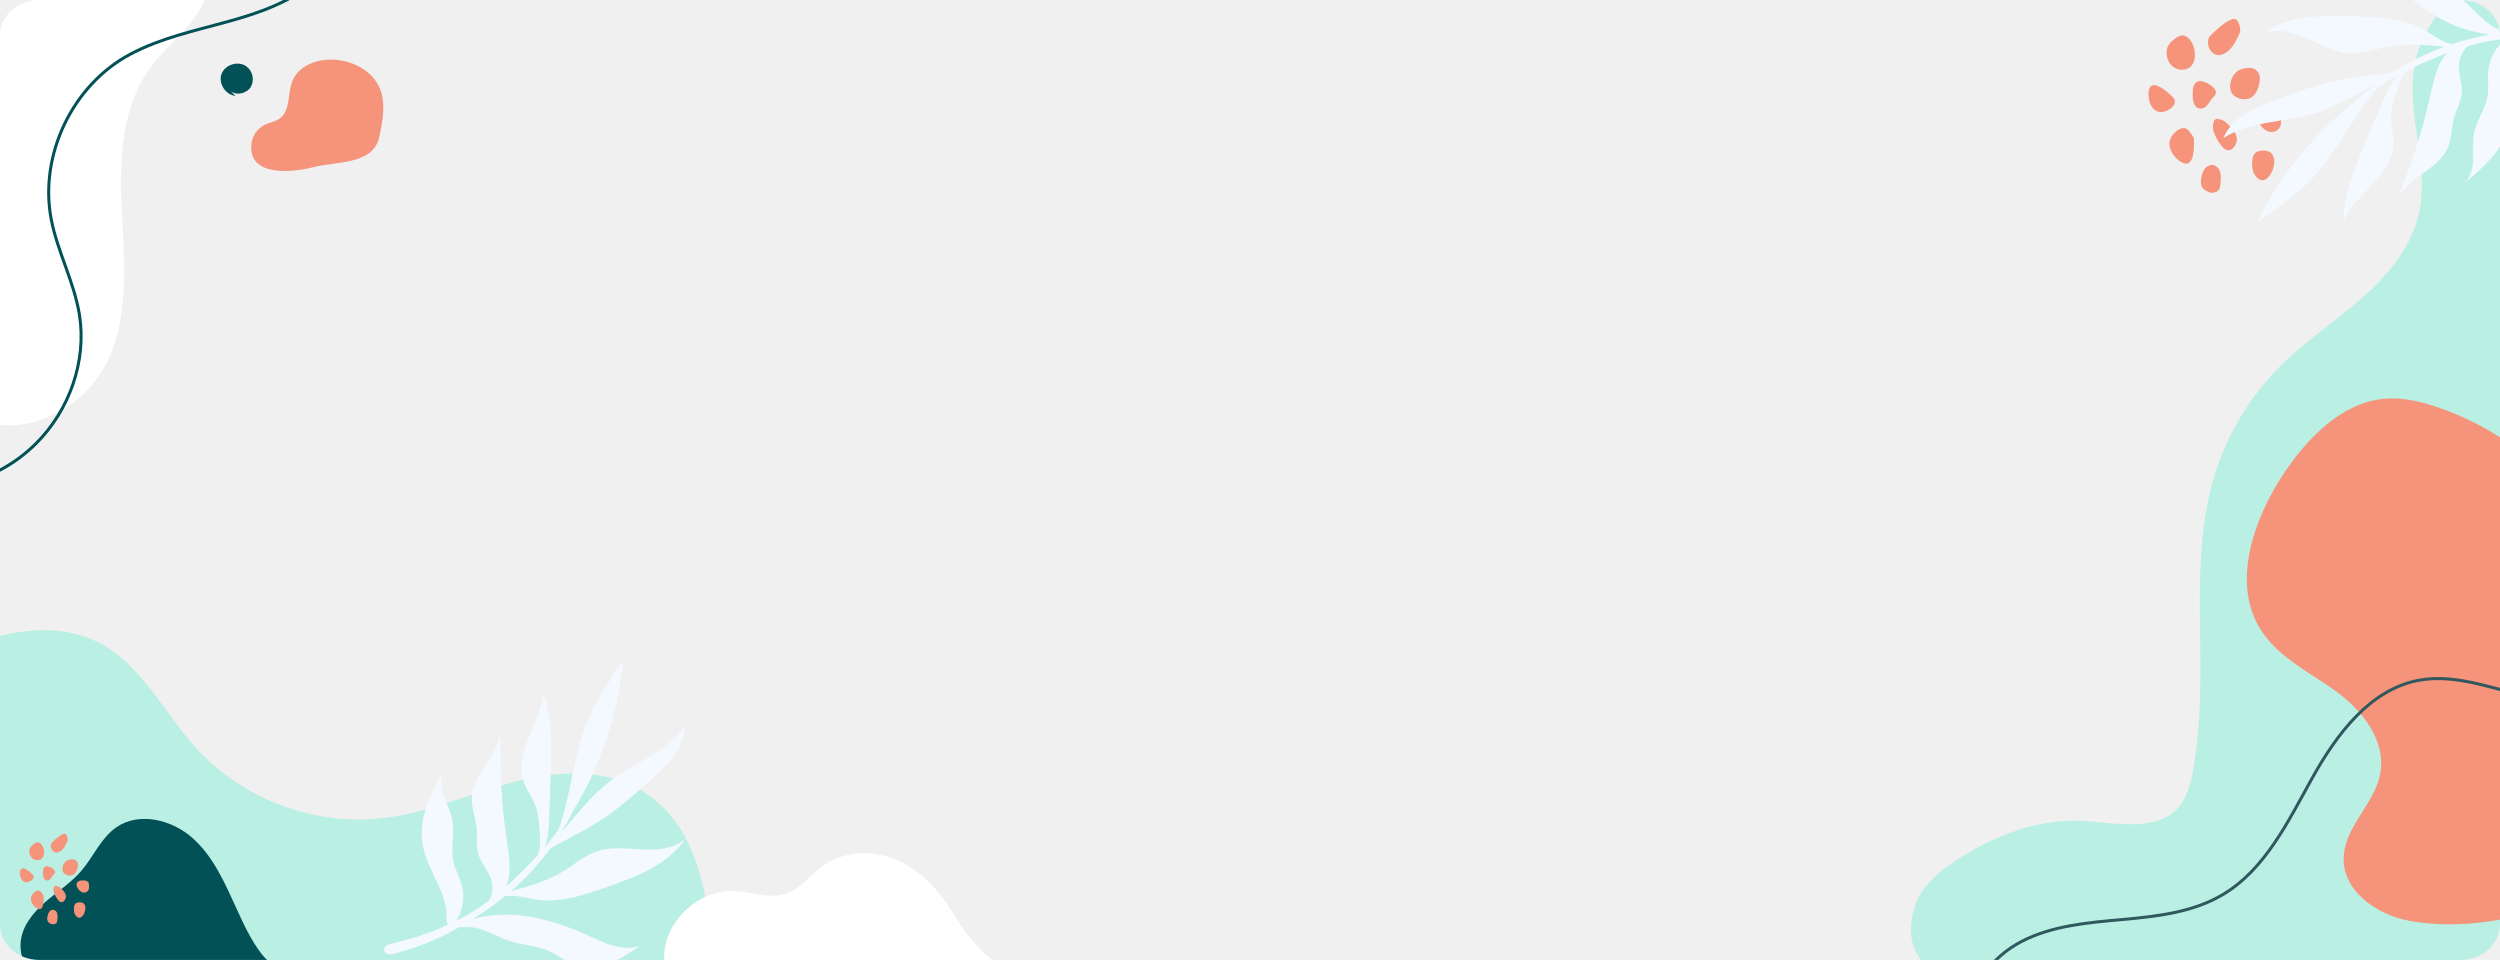
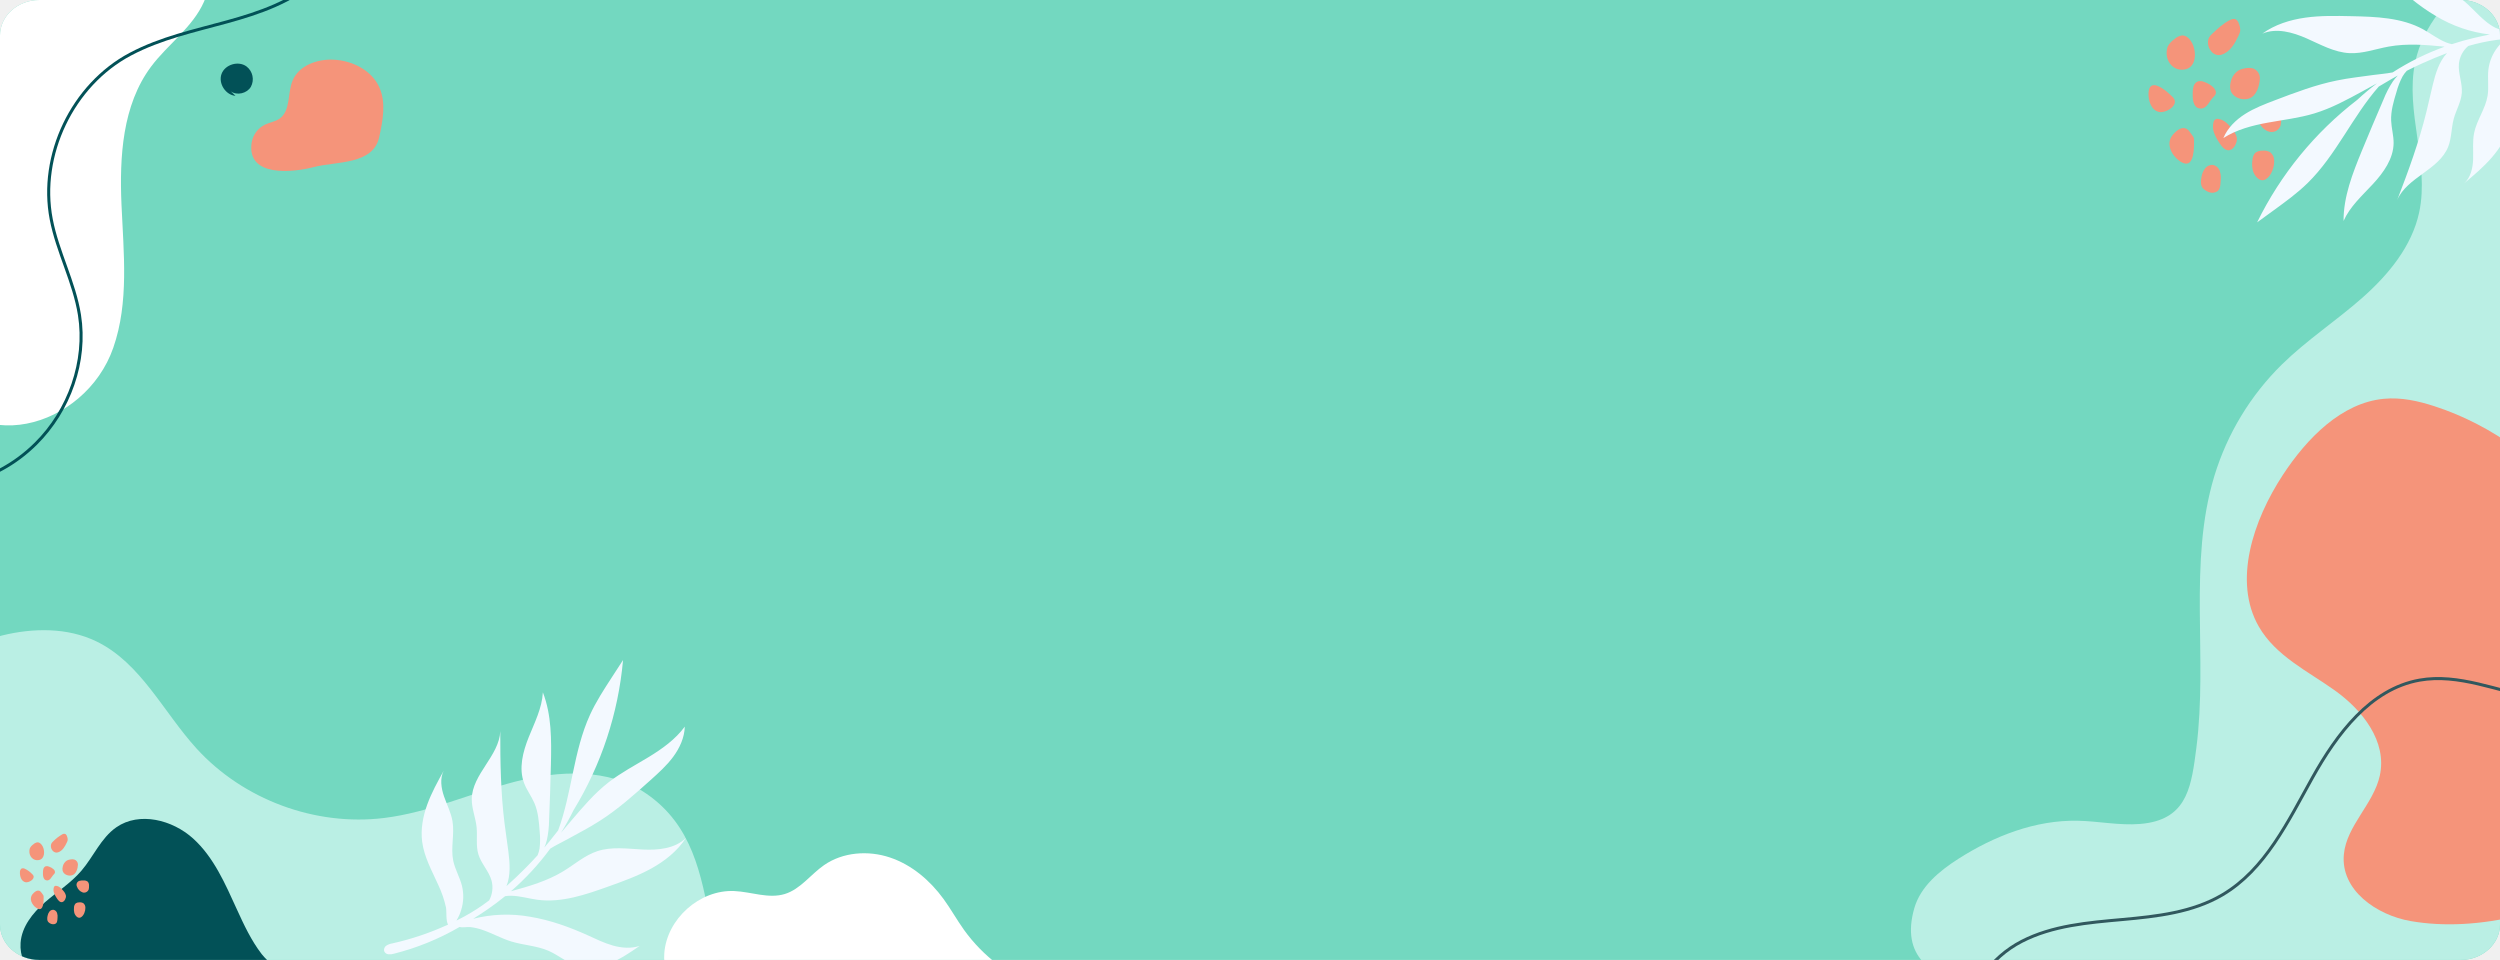
<svg xmlns="http://www.w3.org/2000/svg" width="1320" height="506.835" viewBox="0 0 1320 506.835">
  <defs>
    <clipPath id="clip-path">
      <path id="Rectangle_652" data-name="Rectangle 652" d="M1299.213,0H20.787C9.307,0,0,8.4,0,18.772V488.063c0,10.367,9.307,18.772,20.787,18.772H1299.213c11.48,0,20.787-8.4,20.787-18.772V18.772C1320,8.4,1310.693,0,1299.213,0Z" transform="translate(144.332 70)" fill="#73d8c0" />
    </clipPath>
  </defs>
-   <g id="Enmascarar_grupo_60" data-name="Enmascarar grupo 60" transform="translate(-144.332 -70)" clip-path="url(#clip-path)">
-     <g id="Grupo_1054384" data-name="Grupo 1054384" transform="translate(-260.063 -469.798)">
-       <path id="Trazado_771747" data-name="Trazado 771747" d="M1445.033,638.072c20.539-3.731,22.568-20.078,25.08-39.583,6.151-47.763-4.474-97.612,9.544-143.684a139.751,139.751,0,0,1,35.672-58.8c13.12-12.866,28.65-23,42.423-35.164s26.161-27.147,30.009-45.115c5.572-26.013-7.615-53.314-2.09-79.337,4.1-19.3,18.092-35.187,34.106-46.708,8.006-5.76,17.2-10.822,27.064-10.579,13.5.333,25.074,10.845,30.719,23.118s6.52,26.125,7.266,39.613c5.069,91.624,8.222,183.566,1.731,275.1-3.9,55.044-11.829,111.485-39.38,159.3-8.077,14.017-18,27.346-31.265,36.6-17.322,12.087-38.883,16.28-59.894,18.455-47.823,4.948-96.068.941-143.979-3.068-26.678-2.232-105.387,5.573-90.847-45.083,3.281-11.432,13.2-19.627,23.223-26.03,18.873-12.056,40.686-20.586,63.076-20.133,10.975.222,21.909,2.583,32.85,1.7Q1442.835,638.473,1445.033,638.072Z" transform="translate(93.962 336.174)" fill="#baefe4" />
-       <path id="Trazado_771748" data-name="Trazado 771748" d="M260.739,794.082c-.48-2.367-.932-4.736-1.379-7.095-5.08-26.775-9.76-52.414-34.019-69.067-19.738-13.548-46.147-12.31-69.32-6.3S110.665,727.853,86.9,730.778c-36.33,4.471-74.461-9.667-99.092-36.744-17.513-19.25-29.41-45.173-52.843-56.5-15.311-7.4-33.39-7.165-49.9-3.088-30.36,7.5-56.856,27.373-75.575,52.423s-30.074,55.025-36.381,85.654a299.363,299.363,0,0,0,1.013,125.047c9.669,43.379,29.9,85.485,63.247,114.87,15.984,14.087,34.594,24.955,53.988,33.777,80.832,36.768,173.273,37.931,261.657,29.328,54.337-5.289,109.833-14.531,156.838-42.3,27.356-16.161,31.363-45.294,40.953-72.9,9.679-27.866,3.95-61.618-17.013-82.942-19-19.329-47.716-28.758-62.038-51.772C265.835,816.115,262.98,805.132,260.739,794.082Z" transform="translate(520.305 240.916)" fill="#baefe4" />
-       <path id="Trazado_771749" data-name="Trazado 771749" d="M36.152,135.909c8.362-24.038,5.425-50.145,4.332-75.431s.413-52.636,15.626-73c8.862-11.863,21.945-20.671,27.917-34.244C92.931-67,82.41-91.127,65.982-105.052c-8.66-7.34-19.4-12.877-30.785-12.626-14.273.314-27.068,9.533-37.3,19.892C-46.542-52.8-58.2,14.8-64.88,77.731c-2.565,24.156-4.55,49.62,5.212,71.517C-39.046,195.5,21.233,178.8,36.152,135.909Z" transform="translate(428.063 587.484)" fill="#fff" />
-       <path id="Trazado_771750" data-name="Trazado 771750" d="M26.768,911.307c-6.127-13.421-12.147-27.47-23.078-37.379s-28.424-14.355-40.553-5.954C-45,873.612-48.927,883.491-55.38,891c-5.543,6.451-12.875,11.061-19.279,16.658S-86.826,920.5-87.428,928.987c-.984,13.88,11.774,24.7,24.174,31.016A137.232,137.232,0,0,0,6.138,974.659C18.25,974,51.5,969.221,52.007,951.976c.2-6.825-8.383-12.16-12.133-17.039C34.392,927.808,30.483,919.446,26.768,911.307Z" transform="translate(502.691 108.627)" fill="#025157" />
-       <path id="Trazado_771751" data-name="Trazado 771751" d="M633.834,1042.341a85.567,85.567,0,0,1-40.412-30.565c-3.786-5.3-6.954-11.02-10.787-16.285-7.133-9.8-16.8-18.047-28.29-21.9s-24.871-2.872-34.816,4.051c-7.078,4.927-12.446,12.684-20.688,15.222-8.572,2.639-17.678-1.14-26.638-1.557-18.309-.852-35.808,14.778-37.02,33.067-.213,3.217.051,6.588,1.648,9.389,1.487,2.609,3.985,4.476,6.533,6.063,10.857,6.764,23.6,9.711,36.149,12.213,31.122,6.206,62.617,10.325,94.084,14.441l36.615,4.788c7.171.938,14.924,1.772,21.225-1.777a16.87,16.87,0,0,0-12.194-31.108" transform="translate(319.944 18.961)" fill="#fff" />
-       <g id="Grupo_1054382" data-name="Grupo 1054382" transform="translate(520.914 571.267)">
-         <path id="Trazado_771752" data-name="Trazado 771752" d="M328.107,270.06c1.892-8.725,3.719-18.165.045-26.3-4.106-9.09-14.415-14.186-24.381-14.587-8.541-.344-18.119,3.129-21.4,11.023-2.785,6.707-.944,15.915-6.871,20.111-2.278,1.612-5.2,1.98-7.715,3.182a12.832,12.832,0,0,0-7.045,9.552c-2.707,18.508,22.036,15.671,32.68,12.883C305.441,282.776,324.9,284.838,328.107,270.06Z" transform="translate(-244.396 -229.149)" fill="#f5947a" />
-         <path id="Trazado_771753" data-name="Trazado 771753" d="M236.989,247.605c3.317,2.323,8.476,1.093,10.577-2.37a8.472,8.472,0,0,0-2.315-10.818c-4.278-3.118-11.3-1.008-13.144,3.953s2.079,11.148,7.354,11.588" transform="translate(-231.644 -230.828)" fill="#025157" />
+   <g id="Grupo_1054857" data-name="Grupo 1054857" transform="translate(-122.332 -70)">
+     <path id="Rectangle_652-2" data-name="Rectangle 652" d="M1299.213,0H20.787C9.307,0,0,8.4,0,18.772V488.063c0,10.367,9.307,18.772,20.787,18.772H1299.213c11.48,0,20.787-8.4,20.787-18.772V18.772C1320,8.4,1310.693,0,1299.213,0Z" transform="translate(122.332 70)" fill="#73d8c0" />
+     <g id="Enmascarar_grupo_60" data-name="Enmascarar grupo 60" transform="translate(-22)" clip-path="url(#clip-path)">
+       <g id="Grupo_1054384" data-name="Grupo 1054384" transform="translate(-260.063 -469.798)">
+         <path id="Trazado_771747" data-name="Trazado 771747" d="M1445.033,638.072c20.539-3.731,22.568-20.078,25.08-39.583,6.151-47.763-4.474-97.612,9.544-143.684a139.751,139.751,0,0,1,35.672-58.8c13.12-12.866,28.65-23,42.423-35.164s26.161-27.147,30.009-45.115c5.572-26.013-7.615-53.314-2.09-79.337,4.1-19.3,18.092-35.187,34.106-46.708,8.006-5.76,17.2-10.822,27.064-10.579,13.5.333,25.074,10.845,30.719,23.118s6.52,26.125,7.266,39.613c5.069,91.624,8.222,183.566,1.731,275.1-3.9,55.044-11.829,111.485-39.38,159.3-8.077,14.017-18,27.346-31.265,36.6-17.322,12.087-38.883,16.28-59.894,18.455-47.823,4.948-96.068.941-143.979-3.068-26.678-2.232-105.387,5.573-90.847-45.083,3.281-11.432,13.2-19.627,23.223-26.03,18.873-12.056,40.686-20.586,63.076-20.133,10.975.222,21.909,2.583,32.85,1.7Q1442.835,638.473,1445.033,638.072Z" transform="translate(93.962 336.174)" fill="#baefe4" />
+         <path id="Trazado_771748" data-name="Trazado 771748" d="M260.739,794.082c-.48-2.367-.932-4.736-1.379-7.095-5.08-26.775-9.76-52.414-34.019-69.067-19.738-13.548-46.147-12.31-69.32-6.3S110.665,727.853,86.9,730.778c-36.33,4.471-74.461-9.667-99.092-36.744-17.513-19.25-29.41-45.173-52.843-56.5-15.311-7.4-33.39-7.165-49.9-3.088-30.36,7.5-56.856,27.373-75.575,52.423s-30.074,55.025-36.381,85.654a299.363,299.363,0,0,0,1.013,125.047c9.669,43.379,29.9,85.485,63.247,114.87,15.984,14.087,34.594,24.955,53.988,33.777,80.832,36.768,173.273,37.931,261.657,29.328,54.337-5.289,109.833-14.531,156.838-42.3,27.356-16.161,31.363-45.294,40.953-72.9,9.679-27.866,3.95-61.618-17.013-82.942-19-19.329-47.716-28.758-62.038-51.772C265.835,816.115,262.98,805.132,260.739,794.082Z" transform="translate(520.305 240.916)" fill="#baefe4" />
+         <path id="Trazado_771749" data-name="Trazado 771749" d="M36.152,135.909c8.362-24.038,5.425-50.145,4.332-75.431s.413-52.636,15.626-73c8.862-11.863,21.945-20.671,27.917-34.244C92.931-67,82.41-91.127,65.982-105.052c-8.66-7.34-19.4-12.877-30.785-12.626-14.273.314-27.068,9.533-37.3,19.892C-46.542-52.8-58.2,14.8-64.88,77.731c-2.565,24.156-4.55,49.62,5.212,71.517C-39.046,195.5,21.233,178.8,36.152,135.909Z" transform="translate(428.063 587.484)" fill="#fff" />
+         <path id="Trazado_771750" data-name="Trazado 771750" d="M26.768,911.307c-6.127-13.421-12.147-27.47-23.078-37.379s-28.424-14.355-40.553-5.954C-45,873.612-48.927,883.491-55.38,891c-5.543,6.451-12.875,11.061-19.279,16.658S-86.826,920.5-87.428,928.987c-.984,13.88,11.774,24.7,24.174,31.016A137.232,137.232,0,0,0,6.138,974.659C18.25,974,51.5,969.221,52.007,951.976c.2-6.825-8.383-12.16-12.133-17.039C34.392,927.808,30.483,919.446,26.768,911.307Z" transform="translate(502.691 108.627)" fill="#025157" />
+         <path id="Trazado_771751" data-name="Trazado 771751" d="M633.834,1042.341a85.567,85.567,0,0,1-40.412-30.565c-3.786-5.3-6.954-11.02-10.787-16.285-7.133-9.8-16.8-18.047-28.29-21.9s-24.871-2.872-34.816,4.051c-7.078,4.927-12.446,12.684-20.688,15.222-8.572,2.639-17.678-1.14-26.638-1.557-18.309-.852-35.808,14.778-37.02,33.067-.213,3.217.051,6.588,1.648,9.389,1.487,2.609,3.985,4.476,6.533,6.063,10.857,6.764,23.6,9.711,36.149,12.213,31.122,6.206,62.617,10.325,94.084,14.441l36.615,4.788c7.171.938,14.924,1.772,21.225-1.777a16.87,16.87,0,0,0-12.194-31.108" transform="translate(319.944 18.961)" fill="#fff" />
+         <g id="Grupo_1054382" data-name="Grupo 1054382" transform="translate(520.914 571.267)">
+           <path id="Trazado_771752" data-name="Trazado 771752" d="M328.107,270.06c1.892-8.725,3.719-18.165.045-26.3-4.106-9.09-14.415-14.186-24.381-14.587-8.541-.344-18.119,3.129-21.4,11.023-2.785,6.707-.944,15.915-6.871,20.111-2.278,1.612-5.2,1.98-7.715,3.182a12.832,12.832,0,0,0-7.045,9.552c-2.707,18.508,22.036,15.671,32.68,12.883C305.441,282.776,324.9,284.838,328.107,270.06Z" transform="translate(-244.396 -229.149)" fill="#f5947a" />
+           <path id="Trazado_771753" data-name="Trazado 771753" d="M236.989,247.605c3.317,2.323,8.476,1.093,10.577-2.37a8.472,8.472,0,0,0-2.315-10.818c-4.278-3.118-11.3-1.008-13.144,3.953s2.079,11.148,7.354,11.588" transform="translate(-231.644 -230.828)" fill="#025157" />
+         </g>
+         <path id="Trazado_771754" data-name="Trazado 771754" d="M-244.236,275.347c54,4.352,123.559,31.788,167.7-12.007,17.623-17.485,26.9-43.411,23.027-67.932-2.748-17.381-11.6-33.285-14.92-50.567C-74.924,110.989-57.166,73.9-26.72,57.735c32.333-17.168,70.808-15.1,99.6-40.146a112.256,112.256,0,0,0,25.9-33.668,76.055,76.055,0,0,0,6.675-17.368C111.392-59.082,98.24-84.864,85.52-107.9" transform="translate(499.865 510.709)" fill="none" stroke="#025157" stroke-miterlimit="10" stroke-width="1.607" />
+         <path id="Trazado_771755" data-name="Trazado 771755" d="M63.719,484.751c4.139-20.548,1.385-42.53,7.05-62.862,2.042-7.329,5.147-14.311,8.24-21.262l4.486-10.08A183.435,183.435,0,0,1,70.071,472.96a132.184,132.184,0,0,1-4.658,12.766q2.185-3.612,4.377-7.219c4.9-8.039,9.838-16.142,16.272-23.013,5.71-6.1,12.472-11.09,18.836-16.5s12.462-11.4,16.293-18.825c.745,5.736-.883,11.579-3.556,16.709s-6.351,9.654-10,14.139c-7.253,8.907-14.549,17.859-23.163,25.458-4.83,4.332-10.121,8.128-15.21,12.142-2.254,1.778-5.419,3.905-8.143,6.273a137.854,137.854,0,0,1-16.97,25.477c9.083-4.1,18.115-8.358,25.673-14.78,5.3-4.5,9.862-10.058,16.047-13.245,7.171-3.7,15.576-3.741,23.6-4.614s16.645-3.086,21.488-9.538c-3.331,7.447-9.018,13.648-15.445,18.673s-13.617,8.97-20.772,12.891C83.406,515.963,71.514,522.33,58.6,522.633c-4.677.109-9.386-.588-14.016.081a18.872,18.872,0,0,0-3.088.72q-3.968,4.45-8.31,8.547-3.211,3.025-6.489,5.888a70.894,70.894,0,0,1,29.542-5.776c10.669.077,21.249,2.075,31.537,4.9,4.621,1.269,9.225,2.713,13.984,3.273s9.766.181,14.017-2.033c-4.36,4.156-8.768,8.349-13.953,11.416s-11.289,4.949-17.246,4.06c-5.571-.831-10.529-3.972-15.982-5.383-6.524-1.688-13.432-.828-20.1-1.775-5.477-.777-10.718-2.76-16.17-3.692a29.78,29.78,0,0,0-6.3-.446c-1.773.077-3.831.98-5.539.829-.062-.006-.113-.014-.17-.021A133.782,133.782,0,0,1-11.7,562.6a7.731,7.731,0,0,1-2.874.776,2.73,2.73,0,0,1-2.5-1.341,2.768,2.768,0,0,1,.753-3.052,8.419,8.419,0,0,1,2.915-1.617,147.863,147.863,0,0,0,27.524-14.421c-1.469-1.385-1.884-7.044-2.5-8.7A56.427,56.427,0,0,0,5.655,523C1.19,516.2-3.986,509.64-6.273,501.837c-1.868-6.373-1.669-13.21-.413-19.732s3.535-12.8,5.8-19.037c-1.423,4.41.1,9.241,2.266,13.337s5,7.88,6.482,12.272c2.225,6.607,1.183,14.012,3.645,20.535,1.636,4.335,4.713,7.984,6.568,12.229a23.771,23.771,0,0,1,1.641,12.907,22.9,22.9,0,0,1-1.591,5.833q1.973-1.41,3.9-2.883a103.268,103.268,0,0,0,11.5-10.367,14.214,14.214,0,0,0-.411-10.562c-2.162-4.693-6.757-7.9-9.015-12.549-2.1-4.323-1.94-9.37-3.171-14.015-1.292-4.872-4.118-9.3-4.846-14.29-1.9-13,10.752-24.7,9.268-37.75,2.5,16.09,5.336,32.168,9.856,47.811,1.381,4.781,2.92,9.514,4.3,14.293,1.669,5.765,3.25,12.194,1.861,18.2,2.988-3.638,5.824-7.377,8.514-11.106q2.684-3.721,5.181-7.572a15.647,15.647,0,0,0,.458-3.736,38.087,38.087,0,0,0-1.318-8.667c-1.17-5.044-2.384-10.195-5.151-14.571-2.108-3.334-5.05-6.1-7-9.529-4.112-7.231-3.22-16.22-1.371-24.33s4.551-16.279,3.666-24.55c6.457,11.075,8.434,24.12,10.14,36.825q1.959,14.593,3.652,29.22a52.293,52.293,0,0,1,.486,10.849,24.7,24.7,0,0,1-.687,3.919q2.127-3.494,4.1-7.079C62.588,486.768,63.149,485.767,63.719,484.751Z" transform="translate(711.992 489.504) rotate(9)" fill="#f3f9ff" />
+         <g id="Grupo_1054383" data-name="Grupo 1054383" transform="translate(-128.174 522.499)">
+           <path id="Trazado_771758" data-name="Trazado 771758" d="M1720.12,180.691c-.461,2.236-.667,5.07,1.3,6.585,1.469,1.128,3.289,2.113,5.212,1.758,3.535-.652,3.4-3.346,3.62-6.481a11.526,11.526,0,0,0-.482-4.953,4.862,4.862,0,0,0-3.569-3.19,4.765,4.765,0,0,0-4.231,1.865A10.1,10.1,0,0,0,1720.12,180.691Z" transform="translate(-25.16 -70.018)" fill="#f5947a" />
+           <path id="Trazado_771759" data-name="Trazado 771759" d="M1701.073,143.653a3.885,3.885,0,0,0-.177-1.325,4.041,4.041,0,0,0-.557-.932l-1.36-1.869a6.043,6.043,0,0,0-1.756-1.813,3.9,3.9,0,0,0-3.264-.127,8.661,8.661,0,0,0-2.776,1.879,10.344,10.344,0,0,0-2.471,3.182c-2.209,4.848,1.936,10.9,6.326,12.951C1701.377,158.564,1701.119,147.022,1701.073,143.653Z" transform="translate(-10.062 -52.366)" fill="#f5947a" />
+           <path id="Trazado_771760" data-name="Trazado 771760" d="M1680.738,101.727a4.977,4.977,0,0,0-1.444-1.874c-2.31-2.166-4.707-4.387-7.68-5.479a3.786,3.786,0,0,0-2.8-.155c-1.353.6-1.748,2.32-1.828,3.8-.209,3.856,1.25,9.394,5.787,10.194C1675.83,108.753,1682.023,105.44,1680.738,101.727Z" transform="translate(0 -31.76)" fill="#f5947a" />
+           <path id="Trazado_771761" data-name="Trazado 771761" d="M1698.794,48.074c-1.109-2.139-3-4.286-5.407-4.178a7.591,7.591,0,0,0-4.136,2.069,10.263,10.263,0,0,0-3.478,3.92,8.786,8.786,0,0,0-.5,2.627c-.393,5.437,3.82,10.529,9.738,9.326C1701.118,60.6,1701.019,52.367,1698.794,48.074Z" transform="translate(-8.705 -7.9)" fill="#f5947a" />
+           <path id="Trazado_771762" data-name="Trazado 771762" d="M1743.049,36.146a8.688,8.688,0,0,0,.872-2.463,8.112,8.112,0,0,0-.718-3.906,3.915,3.915,0,0,0-1.528-2.216c-1.042-.568-2.333-.117-3.387.427-3.454,1.784-6.331,4.486-9.159,7.153a8.31,8.31,0,0,0-1.553,1.772,5.673,5.673,0,0,0-.69,2.711c-.107,3.726,3.2,7.839,7.227,6.535C1738.687,44.677,1741.145,40.18,1743.049,36.146Z" transform="translate(-28.526)" fill="#f5947a" />
+           <path id="Trazado_771763" data-name="Trazado 771763" d="M1721.931,98.89a7.6,7.6,0,0,0,1.672-2.032c.508-1.3-.286-2.752-1.281-3.727a12.792,12.792,0,0,0-4.639-2.739,5.2,5.2,0,0,0-3.371-.339,3.932,3.932,0,0,0-2.293,2.467,11.211,11.211,0,0,0-.5,3.435c-.1,2.823-.038,7.92,3.732,8.416C1718.777,104.835,1720.1,100.958,1721.931,98.89Z" transform="translate(-21.203 -29.799)" fill="#f5947a" />
+           <path id="Trazado_771764" data-name="Trazado 771764" d="M1764.948,82.158a5.4,5.4,0,0,0-3.679-5.249,8.915,8.915,0,0,0-4.141-.048,10.763,10.763,0,0,0-3.274,1,9.366,9.366,0,0,0-4.268,6.11,8.849,8.849,0,0,0-.189,4.169c.933,4.015,5.962,5.905,9.692,4.722C1763.266,91.534,1764.768,86.021,1764.948,82.158Z" transform="translate(-39.163 -23.491)" fill="#f5947a" />
+           <path id="Trazado_771765" data-name="Trazado 771765" d="M1788.9,126.633a11.81,11.81,0,0,0,.293-3.324c-.01-1.494-.073-3.133-1.069-4.246-1.083-1.211-2.888-1.383-4.511-1.429a12.369,12.369,0,0,0-3.741.3,4.125,4.125,0,0,0-2.962,5.8c.958,2.63,3.217,5.47,6.058,6.12A5,5,0,0,0,1788.9,126.633Z" transform="translate(-52.179 -42.999)" fill="#f5947a" />
+           <path id="Trazado_771766" data-name="Trazado 771766" d="M1744.541,138.089a10.445,10.445,0,0,0-2.677-4.993c-1.839-2.247-4.027-4.556-6.9-4.969a2.073,2.073,0,0,0-2.7,1.523,9.168,9.168,0,0,0,.219,5.7,23.419,23.419,0,0,0,2.68,5.129c1.142,1.769,3.143,4.718,5.65,4.063C1743.226,143.909,1744.842,140.358,1744.541,138.089Z" transform="translate(-30.915 -47.981)" fill="#f5947a" />
+           <path id="Trazado_771767" data-name="Trazado 771767" d="M1783.067,165.538a5.767,5.767,0,0,0-2-4.606,6.754,6.754,0,0,0-4.352-.891,5.942,5.942,0,0,0-3.422.982c-1.263,1-1.63,2.737-1.775,4.339a14.692,14.692,0,0,0,.339,5.324c.769,2.71,3.649,6.279,6.7,4.493C1781.556,173.422,1783.151,168.8,1783.067,165.538Z" transform="translate(-49.732 -63.185)" fill="#f5947a" />
+         </g>
+         <g id="Grupo_1054385" data-name="Grupo 1054385" transform="translate(-1252.054 952.722)">
+           <path id="Trazado_771758-2" data-name="Trazado 771758" d="M1719.972,177.662c-.24,1.165-.348,2.641.679,3.43a3.539,3.539,0,0,0,2.715.916c1.842-.34,1.771-1.743,1.886-3.376a6,6,0,0,0-.251-2.58,2.533,2.533,0,0,0-1.859-1.662,2.482,2.482,0,0,0-2.2.971A5.261,5.261,0,0,0,1719.972,177.662Z" transform="translate(-38.426 -106.936)" fill="#f5947a" />
+           <path id="Trazado_771759-2" data-name="Trazado 771759" d="M1694.857,140.605a2.025,2.025,0,0,0-.092-.69,2.11,2.11,0,0,0-.29-.485l-.708-.974a3.146,3.146,0,0,0-.914-.944,2.032,2.032,0,0,0-1.7-.066,4.509,4.509,0,0,0-1.446.979,5.386,5.386,0,0,0-1.287,1.657c-1.151,2.525,1.008,5.676,3.3,6.746C1695.015,148.372,1694.881,142.36,1694.857,140.605Z" transform="translate(-15.368 -79.977)" fill="#f5947a" />
+           <path id="Trazado_771760-2" data-name="Trazado 771760" d="M1674.138,98.029a2.592,2.592,0,0,0-.752-.976,12.389,12.389,0,0,0-4-2.854,1.972,1.972,0,0,0-1.46-.081,2.167,2.167,0,0,0-.952,1.979c-.109,2.008.651,4.893,3.014,5.31C1671.582,101.689,1674.807,99.963,1674.138,98.029Z" transform="translate(0 -48.506)" fill="#f5947a" />
+           <path id="Trazado_771761-2" data-name="Trazado 771761" d="M1692.3,46.071c-.577-1.114-1.562-2.233-2.816-2.176a3.954,3.954,0,0,0-2.155,1.078,5.345,5.345,0,0,0-1.811,2.042,4.576,4.576,0,0,0-.261,1.368c-.2,2.832,1.99,5.484,5.072,4.857C1693.514,52.593,1693.463,48.307,1692.3,46.071Z" transform="translate(-13.295 -12.066)" fill="#f5947a" />
+           <path id="Trazado_771762-2" data-name="Trazado 771762" d="M1735.3,31.907a4.526,4.526,0,0,0,.454-1.283,4.225,4.225,0,0,0-.374-2.034,2.04,2.04,0,0,0-.8-1.154,1.942,1.942,0,0,0-1.764.222,21.809,21.809,0,0,0-4.771,3.726,4.328,4.328,0,0,0-.809.923,2.955,2.955,0,0,0-.359,1.412c-.056,1.941,1.667,4.083,3.764,3.4C1733.031,36.35,1734.311,34.008,1735.3,31.907Z" transform="translate(-43.568)" fill="#f5947a" />
+           <path id="Trazado_771763-2" data-name="Trazado 771763" d="M1716.933,94.579a3.96,3.96,0,0,0,.871-1.058,1.914,1.914,0,0,0-.667-1.941,6.663,6.663,0,0,0-2.416-1.427,2.708,2.708,0,0,0-1.756-.177,2.048,2.048,0,0,0-1.194,1.285,5.841,5.841,0,0,0-.258,1.789c-.054,1.471-.02,4.125,1.944,4.384C1715.29,97.675,1715.979,95.656,1716.933,94.579Z" transform="translate(-32.383 -45.512)" fill="#f5947a" />
+           <path id="Trazado_771764-2" data-name="Trazado 771764" d="M1757.414,79.515a2.812,2.812,0,0,0-1.916-2.734,4.644,4.644,0,0,0-2.157-.025,5.608,5.608,0,0,0-1.706.52,4.879,4.879,0,0,0-2.223,3.182,4.611,4.611,0,0,0-.1,2.172c.486,2.091,3.106,3.076,5.048,2.459C1756.538,84.4,1757.321,81.526,1757.414,79.515Z" transform="translate(-59.813 -35.877)" fill="#f5947a" />
+           <path id="Trazado_771765-2" data-name="Trazado 771765" d="M1782.988,122.314a6.152,6.152,0,0,0,.153-1.731,3.276,3.276,0,0,0-.557-2.212,3.174,3.174,0,0,0-2.35-.744,6.443,6.443,0,0,0-1.949.157,2.149,2.149,0,0,0-1.542,3.021,4.982,4.982,0,0,0,3.155,3.188A2.606,2.606,0,0,0,1782.988,122.314Z" transform="translate(-79.692 -65.672)" fill="#f5947a" />
+           <path id="Trazado_771766-2" data-name="Trazado 771766" d="M1738.484,133.295a5.441,5.441,0,0,0-1.394-2.6c-.958-1.17-2.1-2.373-3.595-2.588a1.08,1.08,0,0,0-1.408.793,4.775,4.775,0,0,0,.114,2.969,12.2,12.2,0,0,0,1.4,2.672c.595.921,1.637,2.458,2.943,2.116C1737.8,136.326,1738.64,134.476,1738.484,133.295Z" transform="translate(-47.215 -73.281)" fill="#f5947a" />
+           <path id="Trazado_771767-2" data-name="Trazado 771767" d="M1777.488,162.893a3,3,0,0,0-1.043-2.4,3.518,3.518,0,0,0-2.267-.464,3.1,3.1,0,0,0-1.782.511,3.139,3.139,0,0,0-.925,2.26,7.651,7.651,0,0,0,.176,2.773c.4,1.412,1.9,3.271,3.49,2.34C1776.7,167,1777.532,164.592,1777.488,162.893Z" transform="translate(-75.954 -96.502)" fill="#f5947a" />
+         </g>
+         <path id="Trazado_771768" data-name="Trazado 771768" d="M63.719,484.751c4.139-20.548,1.385-42.53,7.05-62.862,2.042-7.329,5.147-14.311,8.24-21.262l4.486-10.08A183.435,183.435,0,0,1,70.071,472.96a132.184,132.184,0,0,1-4.658,12.766q2.185-3.612,4.377-7.219c4.9-8.039,9.838-16.142,16.272-23.013,5.71-6.1,12.472-11.09,18.836-16.5s12.462-11.4,16.293-18.825c.745,5.736-.883,11.579-3.556,16.709s-6.351,9.654-10,14.139c-7.253,8.907-14.549,17.859-23.163,25.458-4.83,4.332-10.121,8.128-15.21,12.142-2.254,1.778-5.419,3.905-8.143,6.273a137.854,137.854,0,0,1-16.97,25.477c9.083-4.1,18.115-8.358,25.673-14.78,5.3-4.5,9.862-10.058,16.047-13.245,7.171-3.7,15.576-3.741,23.6-4.614s16.645-3.086,21.488-9.538c-3.331,7.447-9.018,13.648-15.445,18.673s-13.617,8.97-20.772,12.891C83.406,515.963,71.514,522.33,58.6,522.633c-4.677.109-9.386-.588-14.016.081a18.872,18.872,0,0,0-3.088.72q-3.968,4.45-8.31,8.547-3.211,3.025-6.489,5.888a70.894,70.894,0,0,1,29.542-5.776c10.669.077,21.249,2.075,31.537,4.9,4.621,1.269,9.225,2.713,13.984,3.273s9.766.181,14.017-2.033c-4.36,4.156-8.768,8.349-13.953,11.416s-11.289,4.949-17.246,4.06c-5.571-.831-10.529-3.972-15.982-5.383-6.524-1.688-13.432-.828-20.1-1.775-5.477-.777-10.718-2.76-16.17-3.692a29.78,29.78,0,0,0-6.3-.446c-1.773.077-3.831.98-5.539.829-.062-.006-.113-.014-.17-.021A133.782,133.782,0,0,1-11.7,562.6a7.731,7.731,0,0,1-2.874.776,2.73,2.73,0,0,1-2.5-1.341,2.768,2.768,0,0,1,.753-3.052,8.419,8.419,0,0,1,2.915-1.617,147.863,147.863,0,0,0,27.524-14.421c-1.469-1.385-1.884-7.044-2.5-8.7A56.427,56.427,0,0,0,5.655,523C1.19,516.2-3.986,509.64-6.273,501.837c-1.868-6.373-1.669-13.21-.413-19.732s3.535-12.8,5.8-19.037c-1.423,4.41.1,9.241,2.266,13.337s5,7.88,6.482,12.272c2.225,6.607,1.183,14.012,3.645,20.535,1.636,4.335,4.713,7.984,6.568,12.229a23.771,23.771,0,0,1,1.641,12.907,22.9,22.9,0,0,1-1.591,5.833q1.973-1.41,3.9-2.883a103.268,103.268,0,0,0,11.5-10.367,14.214,14.214,0,0,0-.411-10.562c-2.162-4.693-6.757-7.9-9.015-12.549-2.1-4.323-1.94-9.37-3.171-14.015-1.292-4.872-4.118-9.3-4.846-14.29-1.9-13,10.752-24.7,9.268-37.75,2.5,16.09,5.336,32.168,9.856,47.811,1.381,4.781,2.92,9.514,4.3,14.293,1.669,5.765,3.25,12.194,1.861,18.2,2.988-3.638,5.824-7.377,8.514-11.106q2.684-3.721,5.181-7.572a15.647,15.647,0,0,0,.458-3.736,38.087,38.087,0,0,0-1.318-8.667c-1.17-5.044-2.384-10.195-5.151-14.571-2.108-3.334-5.05-6.1-7-9.529-4.112-7.231-3.22-16.22-1.371-24.33s4.551-16.279,3.666-24.55c6.457,11.075,8.434,24.12,10.14,36.825q1.959,14.593,3.652,29.22a52.293,52.293,0,0,1,.486,10.849,24.7,24.7,0,0,1-.687,3.919q2.127-3.494,4.1-7.079C62.588,486.768,63.149,485.767,63.719,484.751Z" transform="translate(1473.193 1037.173) rotate(-150)" fill="#f3f9ff" />
+         <path id="Trazado_771756" data-name="Trazado 771756" d="M1732.359,887.493c-17.893-3.146-37-16.263-35.2-35.232,1.443-15.174,15.694-26.588,18.976-41.54,3.994-18.194-9.353-34.715-23.706-44.964s-31.306-18.246-40.217-33.808c-13.679-23.891-2.987-56.016,12.726-79.995,12.794-19.524,31.037-38.071,53.291-40.211,9.176-.883,18.263,1.143,26.9,3.965,62.233,20.327,103.619,79.957,129.779,141.693C1911.55,843.87,1802.95,899.9,1732.359,887.493Z" transform="translate(-55.201 138.622)" fill="#f5947a" />
+         <path id="Trazado_771757" data-name="Trazado 771757" d="M1453.933,1067.459c2.359,1.22-3,1.464-3.32-1.173-2.19-18.129,11.014-35.276,27.243-43.647s34.989-9.908,53.176-11.548,36.995-3.736,52.732-13c22.726-13.378,34.745-38.873,47.6-61.9s30.56-46.84,56.519-51.487c20.689-3.7,41.164,5.816,61.857,9.5a112.693,112.693,0,0,0,51.947-3.014" transform="translate(-5.998 14.213)" fill="none" stroke="#31585e" stroke-miterlimit="10" stroke-width="1.607" />
      </g>
-       <path id="Trazado_771754" data-name="Trazado 771754" d="M-244.236,275.347c54,4.352,123.559,31.788,167.7-12.007,17.623-17.485,26.9-43.411,23.027-67.932-2.748-17.381-11.6-33.285-14.92-50.567C-74.924,110.989-57.166,73.9-26.72,57.735c32.333-17.168,70.808-15.1,99.6-40.146a112.256,112.256,0,0,0,25.9-33.668,76.055,76.055,0,0,0,6.675-17.368C111.392-59.082,98.24-84.864,85.52-107.9" transform="translate(499.865 510.709)" fill="none" stroke="#025157" stroke-miterlimit="10" stroke-width="1.607" />
-       <path id="Trazado_771755" data-name="Trazado 771755" d="M63.719,484.751c4.139-20.548,1.385-42.53,7.05-62.862,2.042-7.329,5.147-14.311,8.24-21.262l4.486-10.08A183.435,183.435,0,0,1,70.071,472.96a132.184,132.184,0,0,1-4.658,12.766q2.185-3.612,4.377-7.219c4.9-8.039,9.838-16.142,16.272-23.013,5.71-6.1,12.472-11.09,18.836-16.5s12.462-11.4,16.293-18.825c.745,5.736-.883,11.579-3.556,16.709s-6.351,9.654-10,14.139c-7.253,8.907-14.549,17.859-23.163,25.458-4.83,4.332-10.121,8.128-15.21,12.142-2.254,1.778-5.419,3.905-8.143,6.273a137.854,137.854,0,0,1-16.97,25.477c9.083-4.1,18.115-8.358,25.673-14.78,5.3-4.5,9.862-10.058,16.047-13.245,7.171-3.7,15.576-3.741,23.6-4.614s16.645-3.086,21.488-9.538c-3.331,7.447-9.018,13.648-15.445,18.673s-13.617,8.97-20.772,12.891C83.406,515.963,71.514,522.33,58.6,522.633c-4.677.109-9.386-.588-14.016.081a18.872,18.872,0,0,0-3.088.72q-3.968,4.45-8.31,8.547-3.211,3.025-6.489,5.888a70.894,70.894,0,0,1,29.542-5.776c10.669.077,21.249,2.075,31.537,4.9,4.621,1.269,9.225,2.713,13.984,3.273s9.766.181,14.017-2.033c-4.36,4.156-8.768,8.349-13.953,11.416s-11.289,4.949-17.246,4.06c-5.571-.831-10.529-3.972-15.982-5.383-6.524-1.688-13.432-.828-20.1-1.775-5.477-.777-10.718-2.76-16.17-3.692a29.78,29.78,0,0,0-6.3-.446c-1.773.077-3.831.98-5.539.829-.062-.006-.113-.014-.17-.021A133.782,133.782,0,0,1-11.7,562.6a7.731,7.731,0,0,1-2.874.776,2.73,2.73,0,0,1-2.5-1.341,2.768,2.768,0,0,1,.753-3.052,8.419,8.419,0,0,1,2.915-1.617,147.863,147.863,0,0,0,27.524-14.421c-1.469-1.385-1.884-7.044-2.5-8.7A56.427,56.427,0,0,0,5.655,523C1.19,516.2-3.986,509.64-6.273,501.837c-1.868-6.373-1.669-13.21-.413-19.732s3.535-12.8,5.8-19.037c-1.423,4.41.1,9.241,2.266,13.337s5,7.88,6.482,12.272c2.225,6.607,1.183,14.012,3.645,20.535,1.636,4.335,4.713,7.984,6.568,12.229a23.771,23.771,0,0,1,1.641,12.907,22.9,22.9,0,0,1-1.591,5.833q1.973-1.41,3.9-2.883a103.268,103.268,0,0,0,11.5-10.367,14.214,14.214,0,0,0-.411-10.562c-2.162-4.693-6.757-7.9-9.015-12.549-2.1-4.323-1.94-9.37-3.171-14.015-1.292-4.872-4.118-9.3-4.846-14.29-1.9-13,10.752-24.7,9.268-37.75,2.5,16.09,5.336,32.168,9.856,47.811,1.381,4.781,2.92,9.514,4.3,14.293,1.669,5.765,3.25,12.194,1.861,18.2,2.988-3.638,5.824-7.377,8.514-11.106q2.684-3.721,5.181-7.572a15.647,15.647,0,0,0,.458-3.736,38.087,38.087,0,0,0-1.318-8.667c-1.17-5.044-2.384-10.195-5.151-14.571-2.108-3.334-5.05-6.1-7-9.529-4.112-7.231-3.22-16.22-1.371-24.33s4.551-16.279,3.666-24.55c6.457,11.075,8.434,24.12,10.14,36.825q1.959,14.593,3.652,29.22a52.293,52.293,0,0,1,.486,10.849,24.7,24.7,0,0,1-.687,3.919q2.127-3.494,4.1-7.079C62.588,486.768,63.149,485.767,63.719,484.751Z" transform="translate(711.992 489.504) rotate(9)" fill="#f3f9ff" />
-       <g id="Grupo_1054383" data-name="Grupo 1054383" transform="translate(-128.174 522.499)">
-         <path id="Trazado_771758" data-name="Trazado 771758" d="M1720.12,180.691c-.461,2.236-.667,5.07,1.3,6.585,1.469,1.128,3.289,2.113,5.212,1.758,3.535-.652,3.4-3.346,3.62-6.481a11.526,11.526,0,0,0-.482-4.953,4.862,4.862,0,0,0-3.569-3.19,4.765,4.765,0,0,0-4.231,1.865A10.1,10.1,0,0,0,1720.12,180.691Z" transform="translate(-25.16 -70.018)" fill="#f5947a" />
-         <path id="Trazado_771759" data-name="Trazado 771759" d="M1701.073,143.653a3.885,3.885,0,0,0-.177-1.325,4.041,4.041,0,0,0-.557-.932l-1.36-1.869a6.043,6.043,0,0,0-1.756-1.813,3.9,3.9,0,0,0-3.264-.127,8.661,8.661,0,0,0-2.776,1.879,10.344,10.344,0,0,0-2.471,3.182c-2.209,4.848,1.936,10.9,6.326,12.951C1701.377,158.564,1701.119,147.022,1701.073,143.653Z" transform="translate(-10.062 -52.366)" fill="#f5947a" />
-         <path id="Trazado_771760" data-name="Trazado 771760" d="M1680.738,101.727a4.977,4.977,0,0,0-1.444-1.874c-2.31-2.166-4.707-4.387-7.68-5.479a3.786,3.786,0,0,0-2.8-.155c-1.353.6-1.748,2.32-1.828,3.8-.209,3.856,1.25,9.394,5.787,10.194C1675.83,108.753,1682.023,105.44,1680.738,101.727Z" transform="translate(0 -31.76)" fill="#f5947a" />
-         <path id="Trazado_771761" data-name="Trazado 771761" d="M1698.794,48.074c-1.109-2.139-3-4.286-5.407-4.178a7.591,7.591,0,0,0-4.136,2.069,10.263,10.263,0,0,0-3.478,3.92,8.786,8.786,0,0,0-.5,2.627c-.393,5.437,3.82,10.529,9.738,9.326C1701.118,60.6,1701.019,52.367,1698.794,48.074Z" transform="translate(-8.705 -7.9)" fill="#f5947a" />
-         <path id="Trazado_771762" data-name="Trazado 771762" d="M1743.049,36.146a8.688,8.688,0,0,0,.872-2.463,8.112,8.112,0,0,0-.718-3.906,3.915,3.915,0,0,0-1.528-2.216c-1.042-.568-2.333-.117-3.387.427-3.454,1.784-6.331,4.486-9.159,7.153a8.31,8.31,0,0,0-1.553,1.772,5.673,5.673,0,0,0-.69,2.711c-.107,3.726,3.2,7.839,7.227,6.535C1738.687,44.677,1741.145,40.18,1743.049,36.146Z" transform="translate(-28.526)" fill="#f5947a" />
-         <path id="Trazado_771763" data-name="Trazado 771763" d="M1721.931,98.89a7.6,7.6,0,0,0,1.672-2.032c.508-1.3-.286-2.752-1.281-3.727a12.792,12.792,0,0,0-4.639-2.739,5.2,5.2,0,0,0-3.371-.339,3.932,3.932,0,0,0-2.293,2.467,11.211,11.211,0,0,0-.5,3.435c-.1,2.823-.038,7.92,3.732,8.416C1718.777,104.835,1720.1,100.958,1721.931,98.89Z" transform="translate(-21.203 -29.799)" fill="#f5947a" />
-         <path id="Trazado_771764" data-name="Trazado 771764" d="M1764.948,82.158a5.4,5.4,0,0,0-3.679-5.249,8.915,8.915,0,0,0-4.141-.048,10.763,10.763,0,0,0-3.274,1,9.366,9.366,0,0,0-4.268,6.11,8.849,8.849,0,0,0-.189,4.169c.933,4.015,5.962,5.905,9.692,4.722C1763.266,91.534,1764.768,86.021,1764.948,82.158Z" transform="translate(-39.163 -23.491)" fill="#f5947a" />
-         <path id="Trazado_771765" data-name="Trazado 771765" d="M1788.9,126.633a11.81,11.81,0,0,0,.293-3.324c-.01-1.494-.073-3.133-1.069-4.246-1.083-1.211-2.888-1.383-4.511-1.429a12.369,12.369,0,0,0-3.741.3,4.125,4.125,0,0,0-2.962,5.8c.958,2.63,3.217,5.47,6.058,6.12A5,5,0,0,0,1788.9,126.633Z" transform="translate(-52.179 -42.999)" fill="#f5947a" />
-         <path id="Trazado_771766" data-name="Trazado 771766" d="M1744.541,138.089a10.445,10.445,0,0,0-2.677-4.993c-1.839-2.247-4.027-4.556-6.9-4.969a2.073,2.073,0,0,0-2.7,1.523,9.168,9.168,0,0,0,.219,5.7,23.419,23.419,0,0,0,2.68,5.129c1.142,1.769,3.143,4.718,5.65,4.063C1743.226,143.909,1744.842,140.358,1744.541,138.089Z" transform="translate(-30.915 -47.981)" fill="#f5947a" />
-         <path id="Trazado_771767" data-name="Trazado 771767" d="M1783.067,165.538a5.767,5.767,0,0,0-2-4.606,6.754,6.754,0,0,0-4.352-.891,5.942,5.942,0,0,0-3.422.982c-1.263,1-1.63,2.737-1.775,4.339a14.692,14.692,0,0,0,.339,5.324c.769,2.71,3.649,6.279,6.7,4.493C1781.556,173.422,1783.151,168.8,1783.067,165.538Z" transform="translate(-49.732 -63.185)" fill="#f5947a" />
-       </g>
-       <g id="Grupo_1054385" data-name="Grupo 1054385" transform="translate(-1252.054 952.722)">
-         <path id="Trazado_771758-2" data-name="Trazado 771758" d="M1719.972,177.662c-.24,1.165-.348,2.641.679,3.43a3.539,3.539,0,0,0,2.715.916c1.842-.34,1.771-1.743,1.886-3.376a6,6,0,0,0-.251-2.58,2.533,2.533,0,0,0-1.859-1.662,2.482,2.482,0,0,0-2.2.971A5.261,5.261,0,0,0,1719.972,177.662Z" transform="translate(-38.426 -106.936)" fill="#f5947a" />
-         <path id="Trazado_771759-2" data-name="Trazado 771759" d="M1694.857,140.605a2.025,2.025,0,0,0-.092-.69,2.11,2.11,0,0,0-.29-.485l-.708-.974a3.146,3.146,0,0,0-.914-.944,2.032,2.032,0,0,0-1.7-.066,4.509,4.509,0,0,0-1.446.979,5.386,5.386,0,0,0-1.287,1.657c-1.151,2.525,1.008,5.676,3.3,6.746C1695.015,148.372,1694.881,142.36,1694.857,140.605Z" transform="translate(-15.368 -79.977)" fill="#f5947a" />
-         <path id="Trazado_771760-2" data-name="Trazado 771760" d="M1674.138,98.029a2.592,2.592,0,0,0-.752-.976,12.389,12.389,0,0,0-4-2.854,1.972,1.972,0,0,0-1.46-.081,2.167,2.167,0,0,0-.952,1.979c-.109,2.008.651,4.893,3.014,5.31C1671.582,101.689,1674.807,99.963,1674.138,98.029Z" transform="translate(0 -48.506)" fill="#f5947a" />
-         <path id="Trazado_771761-2" data-name="Trazado 771761" d="M1692.3,46.071c-.577-1.114-1.562-2.233-2.816-2.176a3.954,3.954,0,0,0-2.155,1.078,5.345,5.345,0,0,0-1.811,2.042,4.576,4.576,0,0,0-.261,1.368c-.2,2.832,1.99,5.484,5.072,4.857C1693.514,52.593,1693.463,48.307,1692.3,46.071Z" transform="translate(-13.295 -12.066)" fill="#f5947a" />
-         <path id="Trazado_771762-2" data-name="Trazado 771762" d="M1735.3,31.907a4.526,4.526,0,0,0,.454-1.283,4.225,4.225,0,0,0-.374-2.034,2.04,2.04,0,0,0-.8-1.154,1.942,1.942,0,0,0-1.764.222,21.809,21.809,0,0,0-4.771,3.726,4.328,4.328,0,0,0-.809.923,2.955,2.955,0,0,0-.359,1.412c-.056,1.941,1.667,4.083,3.764,3.4C1733.031,36.35,1734.311,34.008,1735.3,31.907Z" transform="translate(-43.568)" fill="#f5947a" />
-         <path id="Trazado_771763-2" data-name="Trazado 771763" d="M1716.933,94.579a3.96,3.96,0,0,0,.871-1.058,1.914,1.914,0,0,0-.667-1.941,6.663,6.663,0,0,0-2.416-1.427,2.708,2.708,0,0,0-1.756-.177,2.048,2.048,0,0,0-1.194,1.285,5.841,5.841,0,0,0-.258,1.789c-.054,1.471-.02,4.125,1.944,4.384C1715.29,97.675,1715.979,95.656,1716.933,94.579Z" transform="translate(-32.383 -45.512)" fill="#f5947a" />
-         <path id="Trazado_771764-2" data-name="Trazado 771764" d="M1757.414,79.515a2.812,2.812,0,0,0-1.916-2.734,4.644,4.644,0,0,0-2.157-.025,5.608,5.608,0,0,0-1.706.52,4.879,4.879,0,0,0-2.223,3.182,4.611,4.611,0,0,0-.1,2.172c.486,2.091,3.106,3.076,5.048,2.459C1756.538,84.4,1757.321,81.526,1757.414,79.515Z" transform="translate(-59.813 -35.877)" fill="#f5947a" />
-         <path id="Trazado_771765-2" data-name="Trazado 771765" d="M1782.988,122.314a6.152,6.152,0,0,0,.153-1.731,3.276,3.276,0,0,0-.557-2.212,3.174,3.174,0,0,0-2.35-.744,6.443,6.443,0,0,0-1.949.157,2.149,2.149,0,0,0-1.542,3.021,4.982,4.982,0,0,0,3.155,3.188A2.606,2.606,0,0,0,1782.988,122.314Z" transform="translate(-79.692 -65.672)" fill="#f5947a" />
-         <path id="Trazado_771766-2" data-name="Trazado 771766" d="M1738.484,133.295a5.441,5.441,0,0,0-1.394-2.6c-.958-1.17-2.1-2.373-3.595-2.588a1.08,1.08,0,0,0-1.408.793,4.775,4.775,0,0,0,.114,2.969,12.2,12.2,0,0,0,1.4,2.672c.595.921,1.637,2.458,2.943,2.116C1737.8,136.326,1738.64,134.476,1738.484,133.295Z" transform="translate(-47.215 -73.281)" fill="#f5947a" />
-         <path id="Trazado_771767-2" data-name="Trazado 771767" d="M1777.488,162.893a3,3,0,0,0-1.043-2.4,3.518,3.518,0,0,0-2.267-.464,3.1,3.1,0,0,0-1.782.511,3.139,3.139,0,0,0-.925,2.26,7.651,7.651,0,0,0,.176,2.773c.4,1.412,1.9,3.271,3.49,2.34C1776.7,167,1777.532,164.592,1777.488,162.893Z" transform="translate(-75.954 -96.502)" fill="#f5947a" />
-       </g>
-       <path id="Trazado_771768" data-name="Trazado 771768" d="M63.719,484.751c4.139-20.548,1.385-42.53,7.05-62.862,2.042-7.329,5.147-14.311,8.24-21.262l4.486-10.08A183.435,183.435,0,0,1,70.071,472.96a132.184,132.184,0,0,1-4.658,12.766q2.185-3.612,4.377-7.219c4.9-8.039,9.838-16.142,16.272-23.013,5.71-6.1,12.472-11.09,18.836-16.5s12.462-11.4,16.293-18.825c.745,5.736-.883,11.579-3.556,16.709s-6.351,9.654-10,14.139c-7.253,8.907-14.549,17.859-23.163,25.458-4.83,4.332-10.121,8.128-15.21,12.142-2.254,1.778-5.419,3.905-8.143,6.273a137.854,137.854,0,0,1-16.97,25.477c9.083-4.1,18.115-8.358,25.673-14.78,5.3-4.5,9.862-10.058,16.047-13.245,7.171-3.7,15.576-3.741,23.6-4.614s16.645-3.086,21.488-9.538c-3.331,7.447-9.018,13.648-15.445,18.673s-13.617,8.97-20.772,12.891C83.406,515.963,71.514,522.33,58.6,522.633c-4.677.109-9.386-.588-14.016.081a18.872,18.872,0,0,0-3.088.72q-3.968,4.45-8.31,8.547-3.211,3.025-6.489,5.888a70.894,70.894,0,0,1,29.542-5.776c10.669.077,21.249,2.075,31.537,4.9,4.621,1.269,9.225,2.713,13.984,3.273s9.766.181,14.017-2.033c-4.36,4.156-8.768,8.349-13.953,11.416s-11.289,4.949-17.246,4.06c-5.571-.831-10.529-3.972-15.982-5.383-6.524-1.688-13.432-.828-20.1-1.775-5.477-.777-10.718-2.76-16.17-3.692a29.78,29.78,0,0,0-6.3-.446c-1.773.077-3.831.98-5.539.829-.062-.006-.113-.014-.17-.021A133.782,133.782,0,0,1-11.7,562.6a7.731,7.731,0,0,1-2.874.776,2.73,2.73,0,0,1-2.5-1.341,2.768,2.768,0,0,1,.753-3.052,8.419,8.419,0,0,1,2.915-1.617,147.863,147.863,0,0,0,27.524-14.421c-1.469-1.385-1.884-7.044-2.5-8.7A56.427,56.427,0,0,0,5.655,523C1.19,516.2-3.986,509.64-6.273,501.837c-1.868-6.373-1.669-13.21-.413-19.732s3.535-12.8,5.8-19.037c-1.423,4.41.1,9.241,2.266,13.337s5,7.88,6.482,12.272c2.225,6.607,1.183,14.012,3.645,20.535,1.636,4.335,4.713,7.984,6.568,12.229a23.771,23.771,0,0,1,1.641,12.907,22.9,22.9,0,0,1-1.591,5.833q1.973-1.41,3.9-2.883a103.268,103.268,0,0,0,11.5-10.367,14.214,14.214,0,0,0-.411-10.562c-2.162-4.693-6.757-7.9-9.015-12.549-2.1-4.323-1.94-9.37-3.171-14.015-1.292-4.872-4.118-9.3-4.846-14.29-1.9-13,10.752-24.7,9.268-37.75,2.5,16.09,5.336,32.168,9.856,47.811,1.381,4.781,2.92,9.514,4.3,14.293,1.669,5.765,3.25,12.194,1.861,18.2,2.988-3.638,5.824-7.377,8.514-11.106q2.684-3.721,5.181-7.572a15.647,15.647,0,0,0,.458-3.736,38.087,38.087,0,0,0-1.318-8.667c-1.17-5.044-2.384-10.195-5.151-14.571-2.108-3.334-5.05-6.1-7-9.529-4.112-7.231-3.22-16.22-1.371-24.33s4.551-16.279,3.666-24.55c6.457,11.075,8.434,24.12,10.14,36.825q1.959,14.593,3.652,29.22a52.293,52.293,0,0,1,.486,10.849,24.7,24.7,0,0,1-.687,3.919q2.127-3.494,4.1-7.079C62.588,486.768,63.149,485.767,63.719,484.751Z" transform="translate(1473.193 1037.173) rotate(-150)" fill="#f3f9ff" />
-       <path id="Trazado_771756" data-name="Trazado 771756" d="M1732.359,887.493c-17.893-3.146-37-16.263-35.2-35.232,1.443-15.174,15.694-26.588,18.976-41.54,3.994-18.194-9.353-34.715-23.706-44.964s-31.306-18.246-40.217-33.808c-13.679-23.891-2.987-56.016,12.726-79.995,12.794-19.524,31.037-38.071,53.291-40.211,9.176-.883,18.263,1.143,26.9,3.965,62.233,20.327,103.619,79.957,129.779,141.693C1911.55,843.87,1802.95,899.9,1732.359,887.493Z" transform="translate(-55.201 138.622)" fill="#f5947a" />
-       <path id="Trazado_771757" data-name="Trazado 771757" d="M1453.933,1067.459c2.359,1.22-3,1.464-3.32-1.173-2.19-18.129,11.014-35.276,27.243-43.647s34.989-9.908,53.176-11.548,36.995-3.736,52.732-13c22.726-13.378,34.745-38.873,47.6-61.9s30.56-46.84,56.519-51.487c20.689-3.7,41.164,5.816,61.857,9.5a112.693,112.693,0,0,0,51.947-3.014" transform="translate(-5.998 14.213)" fill="none" stroke="#31585e" stroke-miterlimit="10" stroke-width="1.607" />
    </g>
+     <line id="Línea_296" data-name="Línea 296" y1="19.509" x2="19.509" transform="translate(1252.004 379.573)" fill="none" stroke="#73d8c0" stroke-linecap="round" stroke-width="18" />
  </g>
</svg>
